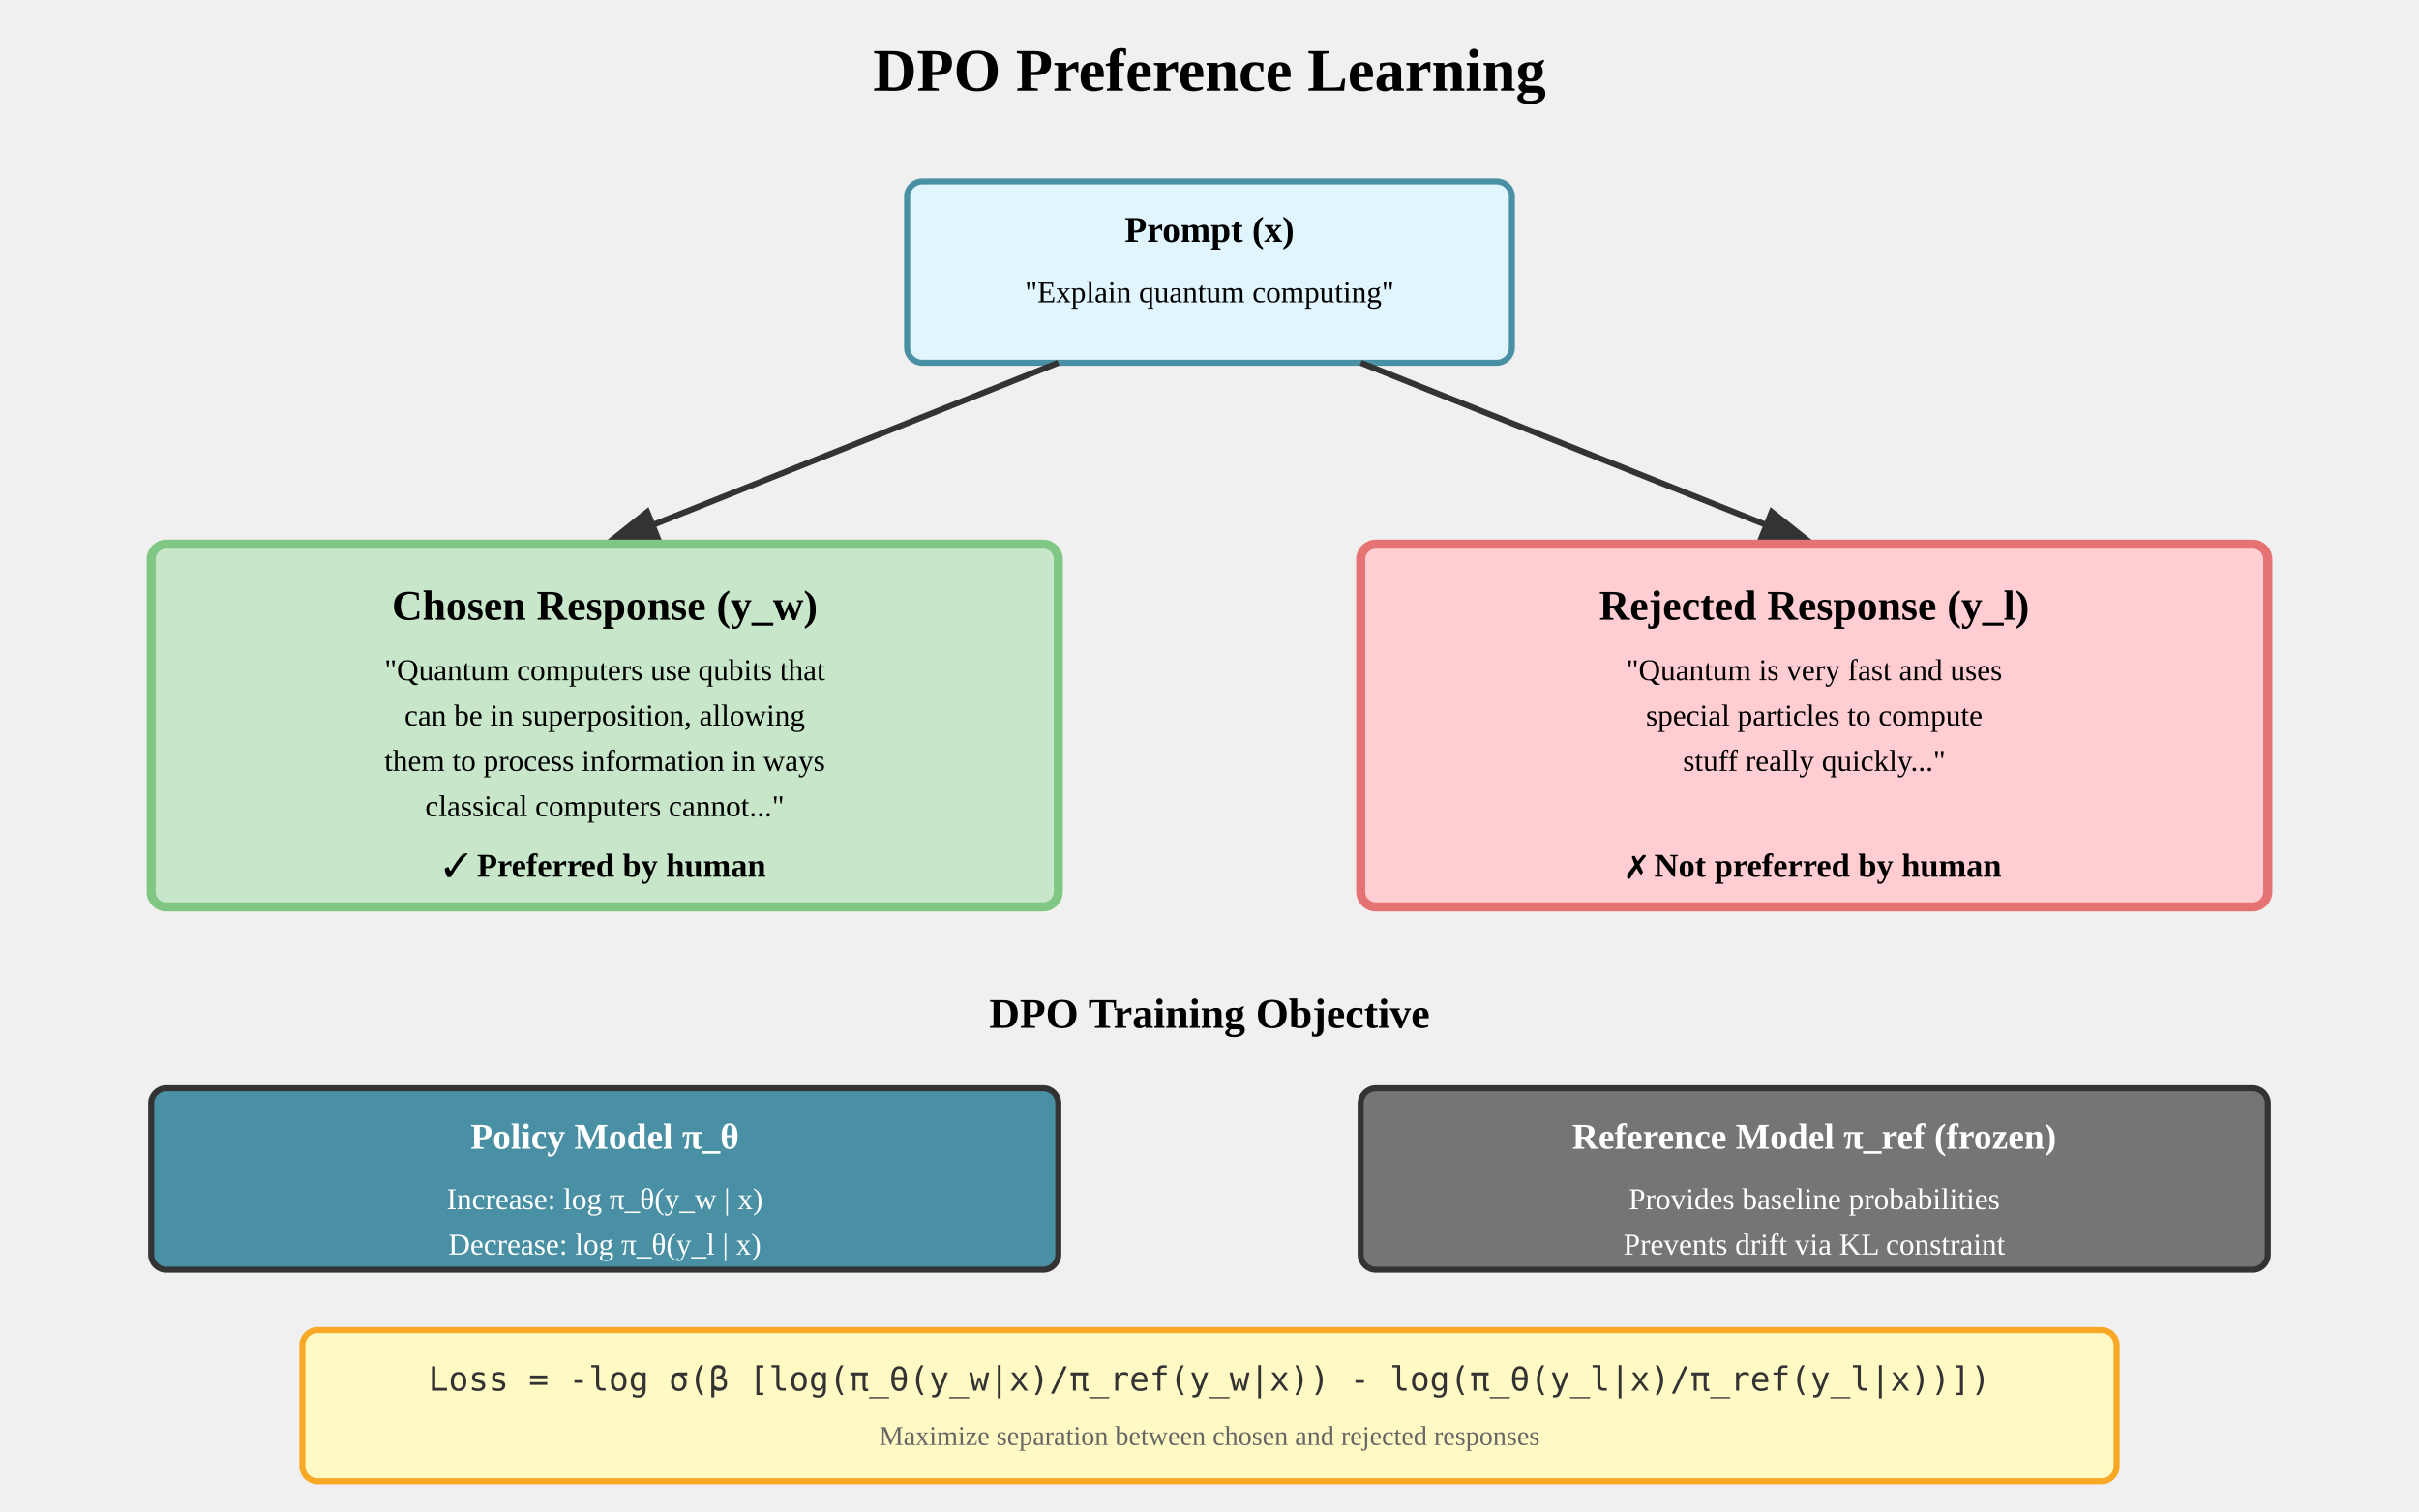
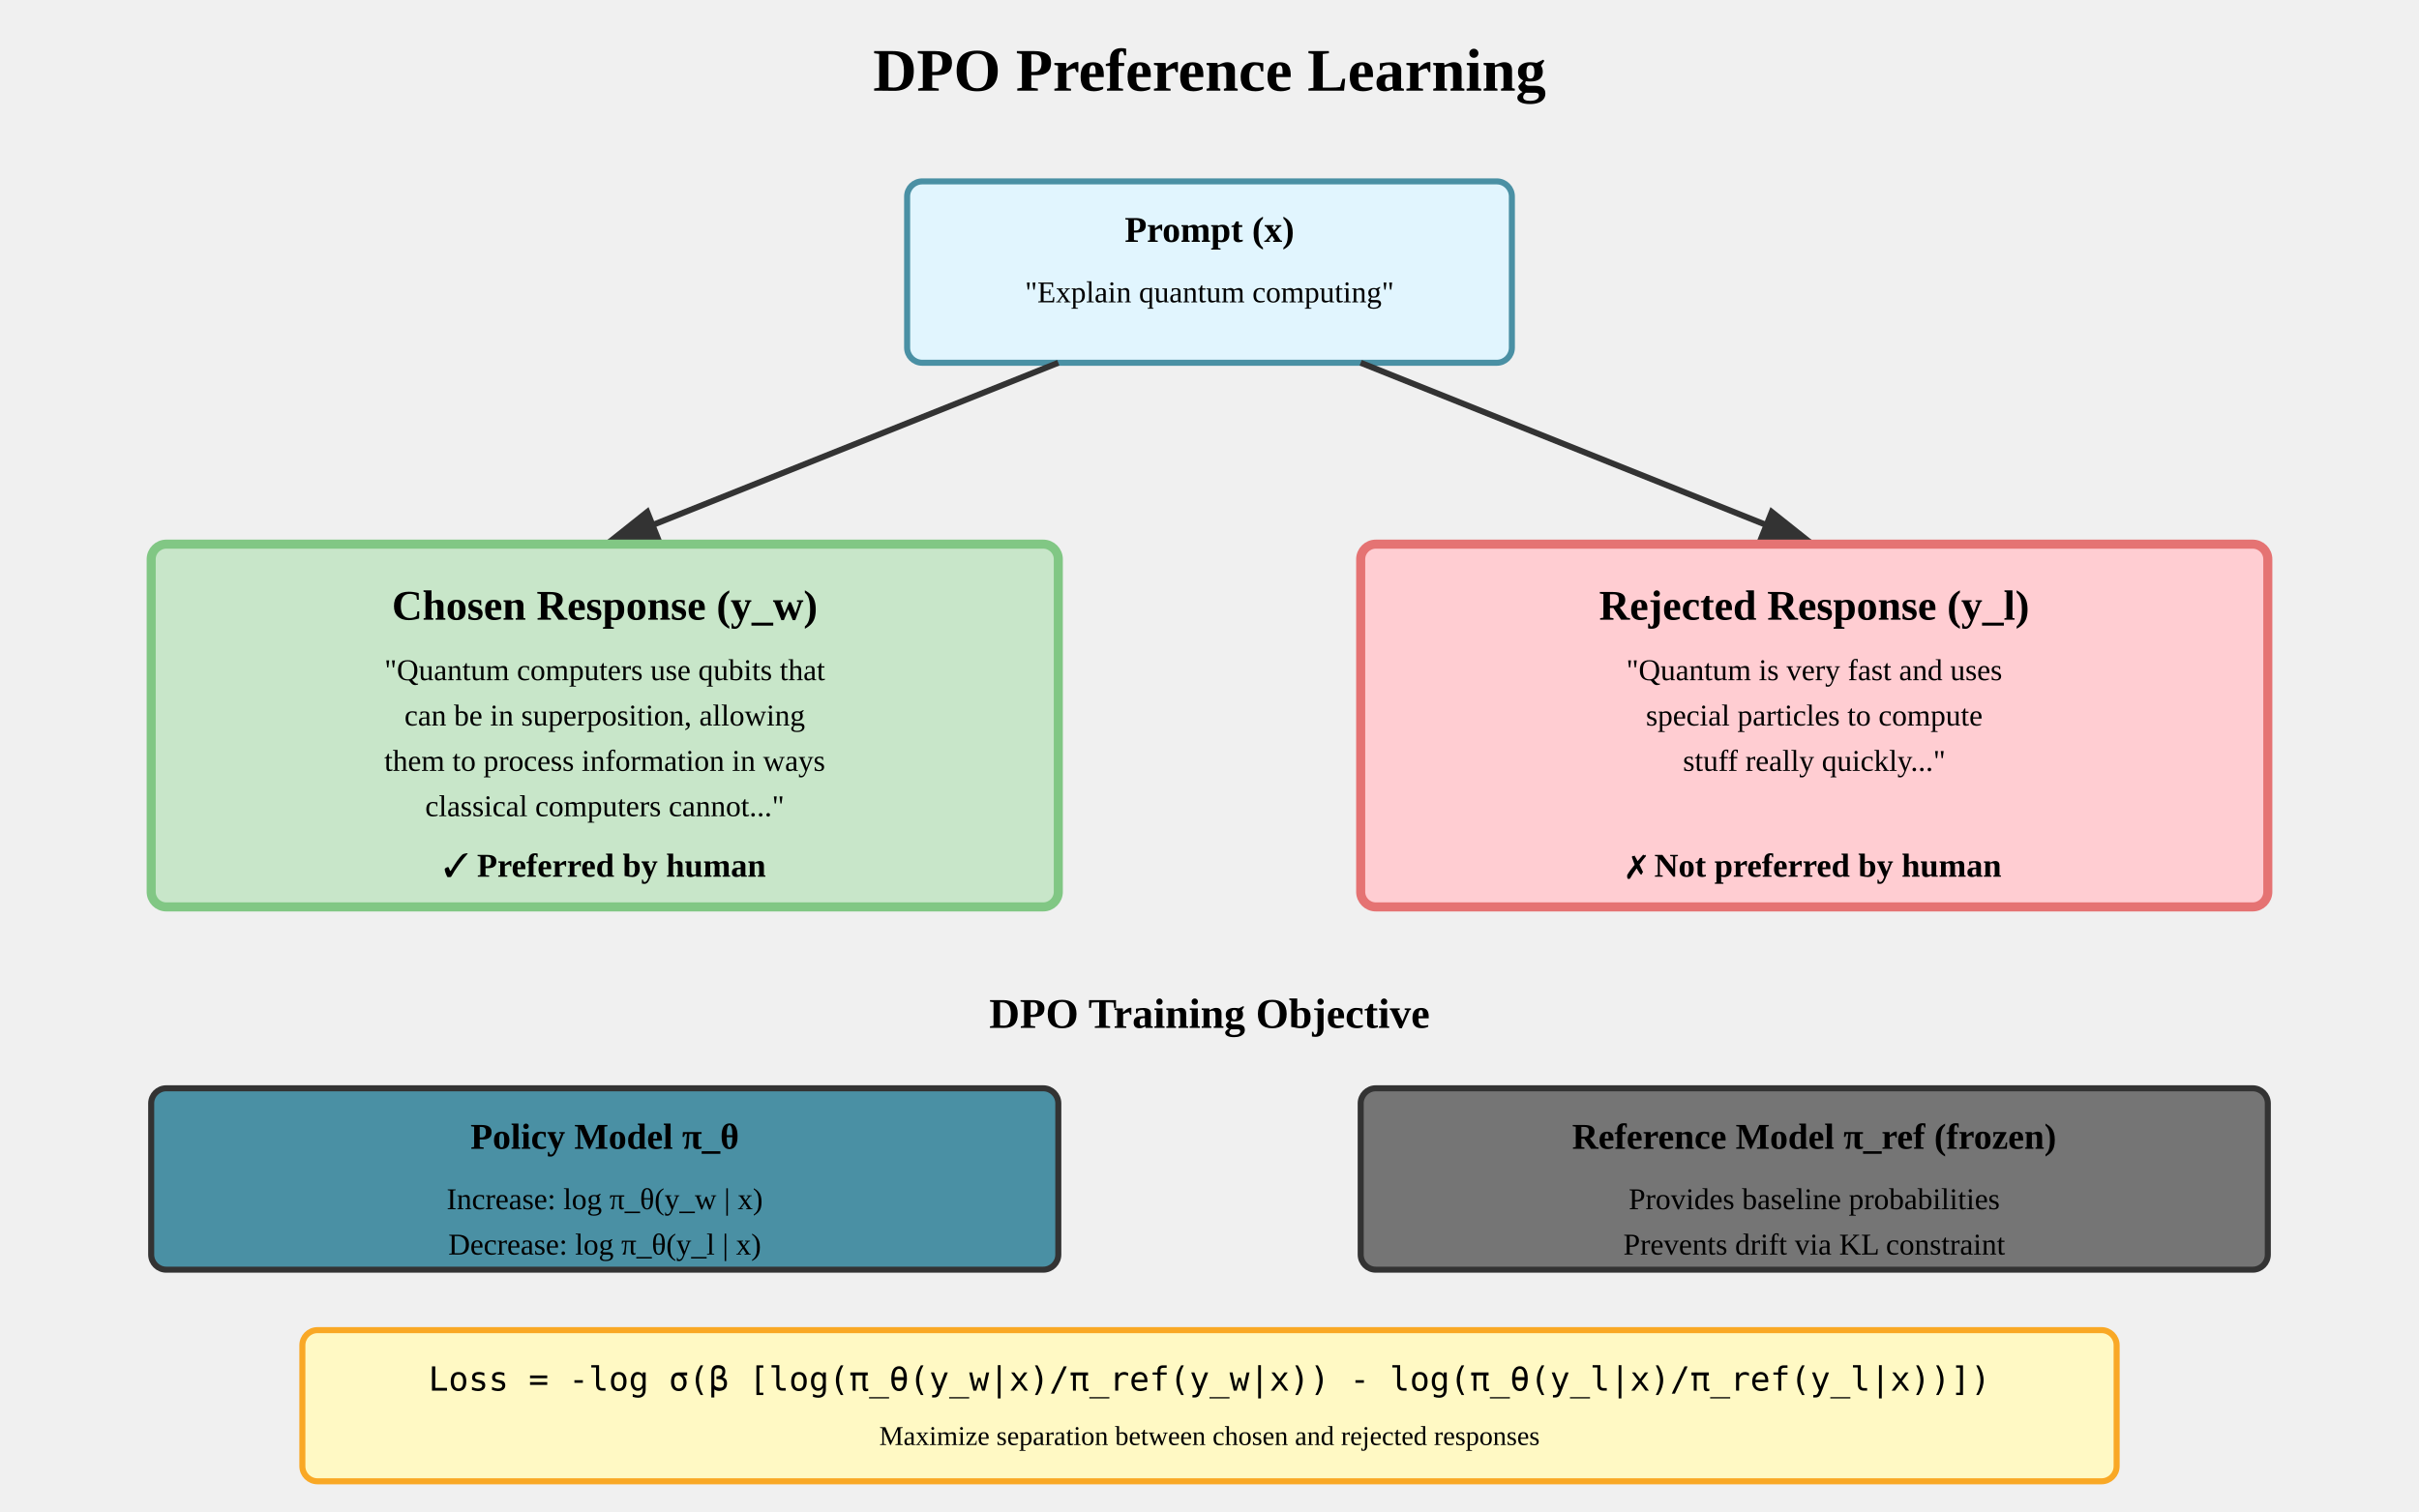
<svg xmlns="http://www.w3.org/2000/svg" viewBox="0 0 800 500">
  <style>
    /* Light mode (default) */
    text { fill: #000000; }
    .axis-text { fill: #000000; }
    .label-text { fill: #666666; }
    line[stroke="#333"] { stroke: #333333; }

    /* Adaptive backgrounds */
    .bg-main { fill: #f5f5f5; }
    .bg-box { fill: white; }
    .bg-blue { fill: #E1F5FE; }
    .bg-green { fill: #C8E6C9; }
    .bg-red { fill: #FFCDD2; }
    .bg-yellow { fill: #FFF9C4; }

    /* Dark mode */
    @media (prefers-color-scheme: dark) {
      text { fill: #ffffff; }
      .axis-text { fill: #ffffff; }
      .label-text { fill: #cccccc; }
      line[stroke="#333"] { stroke: #cccccc; }

      /* Adaptive backgrounds for dark mode */
      .bg-main { fill: #2d2d2d; }
      .bg-box { fill: #2d2d2d; }
      .bg-blue { fill: #1a3a4a; }
      .bg-green { fill: #2d4a2d; }
      .bg-red { fill: #4a2d2d; }
      .bg-yellow { fill: #4a4a2d; }

      /* Keep white text white in dark mode (for colored backgrounds) */
      text[fill="#fff"],
      text[fill="#ffffff"],
      text[fill="white"] {
        fill: #ffffff;
      }

      /* Keep colored text readable in dark mode */
      text[fill="#E57373"] { fill: #ef5350; }
      text[fill="#81C784"] { fill: #66bb6a; }
      text[fill="#FFB74D"] { fill: #ffa726; }
      text[fill="#4A90A4"] { fill: #4fc3f7; }

      /* Darken colored backgrounds for dark mode */
      rect[fill="#4A90A4"] { fill: #2d5f6f; }
      rect[fill="#757575"] { fill: #3d3d3d; }

      /* Override dark inline text colors */
      text[fill="#000"],
      text[fill="#000000"],
      text[fill="#333"],
      text[fill="#666"] {
        fill: #ffffff;
      }
    }
  </style>
  <text x="400" y="30" font-size="20" font-weight="bold" text-anchor="middle" fill="#333">
    DPO Preference Learning
  </text>
  <rect x="300" y="60" width="200" height="60" class="bg-blue" stroke="#4A90A4" stroke-width="2" rx="5" />
  <text x="400" y="80" font-size="12" font-weight="bold" text-anchor="middle" fill="#333">Prompt (x)</text>
  <text x="400" y="100" font-size="10" text-anchor="middle" fill="#666">"Explain quantum computing"</text>
  <path d="M 350 120 L 200 180" stroke="#333" stroke-width="2" fill="none" marker-end="url(#arrowhead)" />
  <path d="M 450 120 L 600 180" stroke="#333" stroke-width="2" fill="none" marker-end="url(#arrowhead)" />
  <rect x="50" y="180" width="300" height="120" class="bg-green" stroke="#81C784" stroke-width="3" rx="5" />
  <text x="200" y="205" font-size="14" font-weight="bold" text-anchor="middle" fill="#2E7D32">
    Chosen Response (y_w)
  </text>
  <text x="200" y="225" font-size="10" text-anchor="middle" fill="#333">"Quantum computers use qubits that</text>
  <text x="200" y="240" font-size="10" text-anchor="middle" fill="#333">can be in superposition, allowing</text>
  <text x="200" y="255" font-size="10" text-anchor="middle" fill="#333">them to process information in ways</text>
  <text x="200" y="270" font-size="10" text-anchor="middle" fill="#333">classical computers cannot..."</text>
  <text x="200" y="290" font-size="11" font-weight="bold" text-anchor="middle" fill="#2E7D32">
    ✓ Preferred by human
  </text>
  <rect x="450" y="180" width="300" height="120" class="bg-red" stroke="#E57373" stroke-width="3" rx="5" />
  <text x="600" y="205" font-size="14" font-weight="bold" text-anchor="middle" fill="#C62828">
    Rejected Response (y_l)
  </text>
  <text x="600" y="225" font-size="10" text-anchor="middle" fill="#333">"Quantum is very fast and uses</text>
  <text x="600" y="240" font-size="10" text-anchor="middle" fill="#333">special particles to compute</text>
  <text x="600" y="255" font-size="10" text-anchor="middle" fill="#333">stuff really quickly..."</text>
  <text x="600" y="270" font-size="10" text-anchor="middle" fill="#333" />
  <text x="600" y="290" font-size="11" font-weight="bold" text-anchor="middle" fill="#C62828">
    ✗ Not preferred by human
  </text>
  <text x="400" y="340" font-size="14" font-weight="bold" text-anchor="middle" fill="#333">
    DPO Training Objective
  </text>
  <rect x="50" y="360" width="300" height="60" fill="#4A90A4" stroke="#333" stroke-width="2" rx="5" />
-   <text x="200" y="380" font-size="12" font-weight="bold" text-anchor="middle" style="fill: #fff !important">
+   <text x="200" y="380" font-size="12" font-weight="bold" text-anchor="middle">
    Policy Model π_θ
  </text>
-   <text x="200" y="400" font-size="10" text-anchor="middle" style="fill: #fff !important">
+   <text x="200" y="400" font-size="10" text-anchor="middle">
    Increase: log π_θ(y_w | x)
  </text>
-   <text x="200" y="415" font-size="10" text-anchor="middle" style="fill: #fff !important">
+   <text x="200" y="415" font-size="10" text-anchor="middle">
    Decrease: log π_θ(y_l | x)
  </text>
  <rect x="450" y="360" width="300" height="60" fill="#757575" stroke="#333" stroke-width="2" rx="5" />
-   <text x="600" y="380" font-size="12" font-weight="bold" text-anchor="middle" style="fill: #fff !important">
+   <text x="600" y="380" font-size="12" font-weight="bold" text-anchor="middle">
    Reference Model π_ref (frozen)
  </text>
-   <text x="600" y="400" font-size="10" text-anchor="middle" style="fill: #fff !important">
+   <text x="600" y="400" font-size="10" text-anchor="middle">
    Provides baseline probabilities
  </text>
-   <text x="600" y="415" font-size="10" text-anchor="middle" style="fill: #fff !important">
+   <text x="600" y="415" font-size="10" text-anchor="middle">
    Prevents drift via KL constraint
  </text>
  <rect x="100" y="440" width="600" height="50" class="bg-yellow" stroke="#F9A825" stroke-width="2" rx="5" />
-   <text x="400" y="460" font-size="11" text-anchor="middle" style="fill: #333 !important" font-family="monospace">
+   <text x="400" y="460" font-size="11" text-anchor="middle" font-family="monospace">
    Loss = -log σ(β [log(π_θ(y_w|x)/π_ref(y_w|x)) - log(π_θ(y_l|x)/π_ref(y_l|x))])
  </text>
-   <text x="400" y="478" font-size="9" text-anchor="middle" style="fill: #666 !important">
+   <text x="400" y="478" font-size="9" text-anchor="middle">
    Maximize separation between chosen and rejected responses
  </text>
  <defs>
    <marker id="arrowhead" markerWidth="10" markerHeight="10" refX="9" refY="3" orient="auto">
      <polygon points="0 0, 10 3, 0 6" fill="#333" />
    </marker>
  </defs>
</svg>
